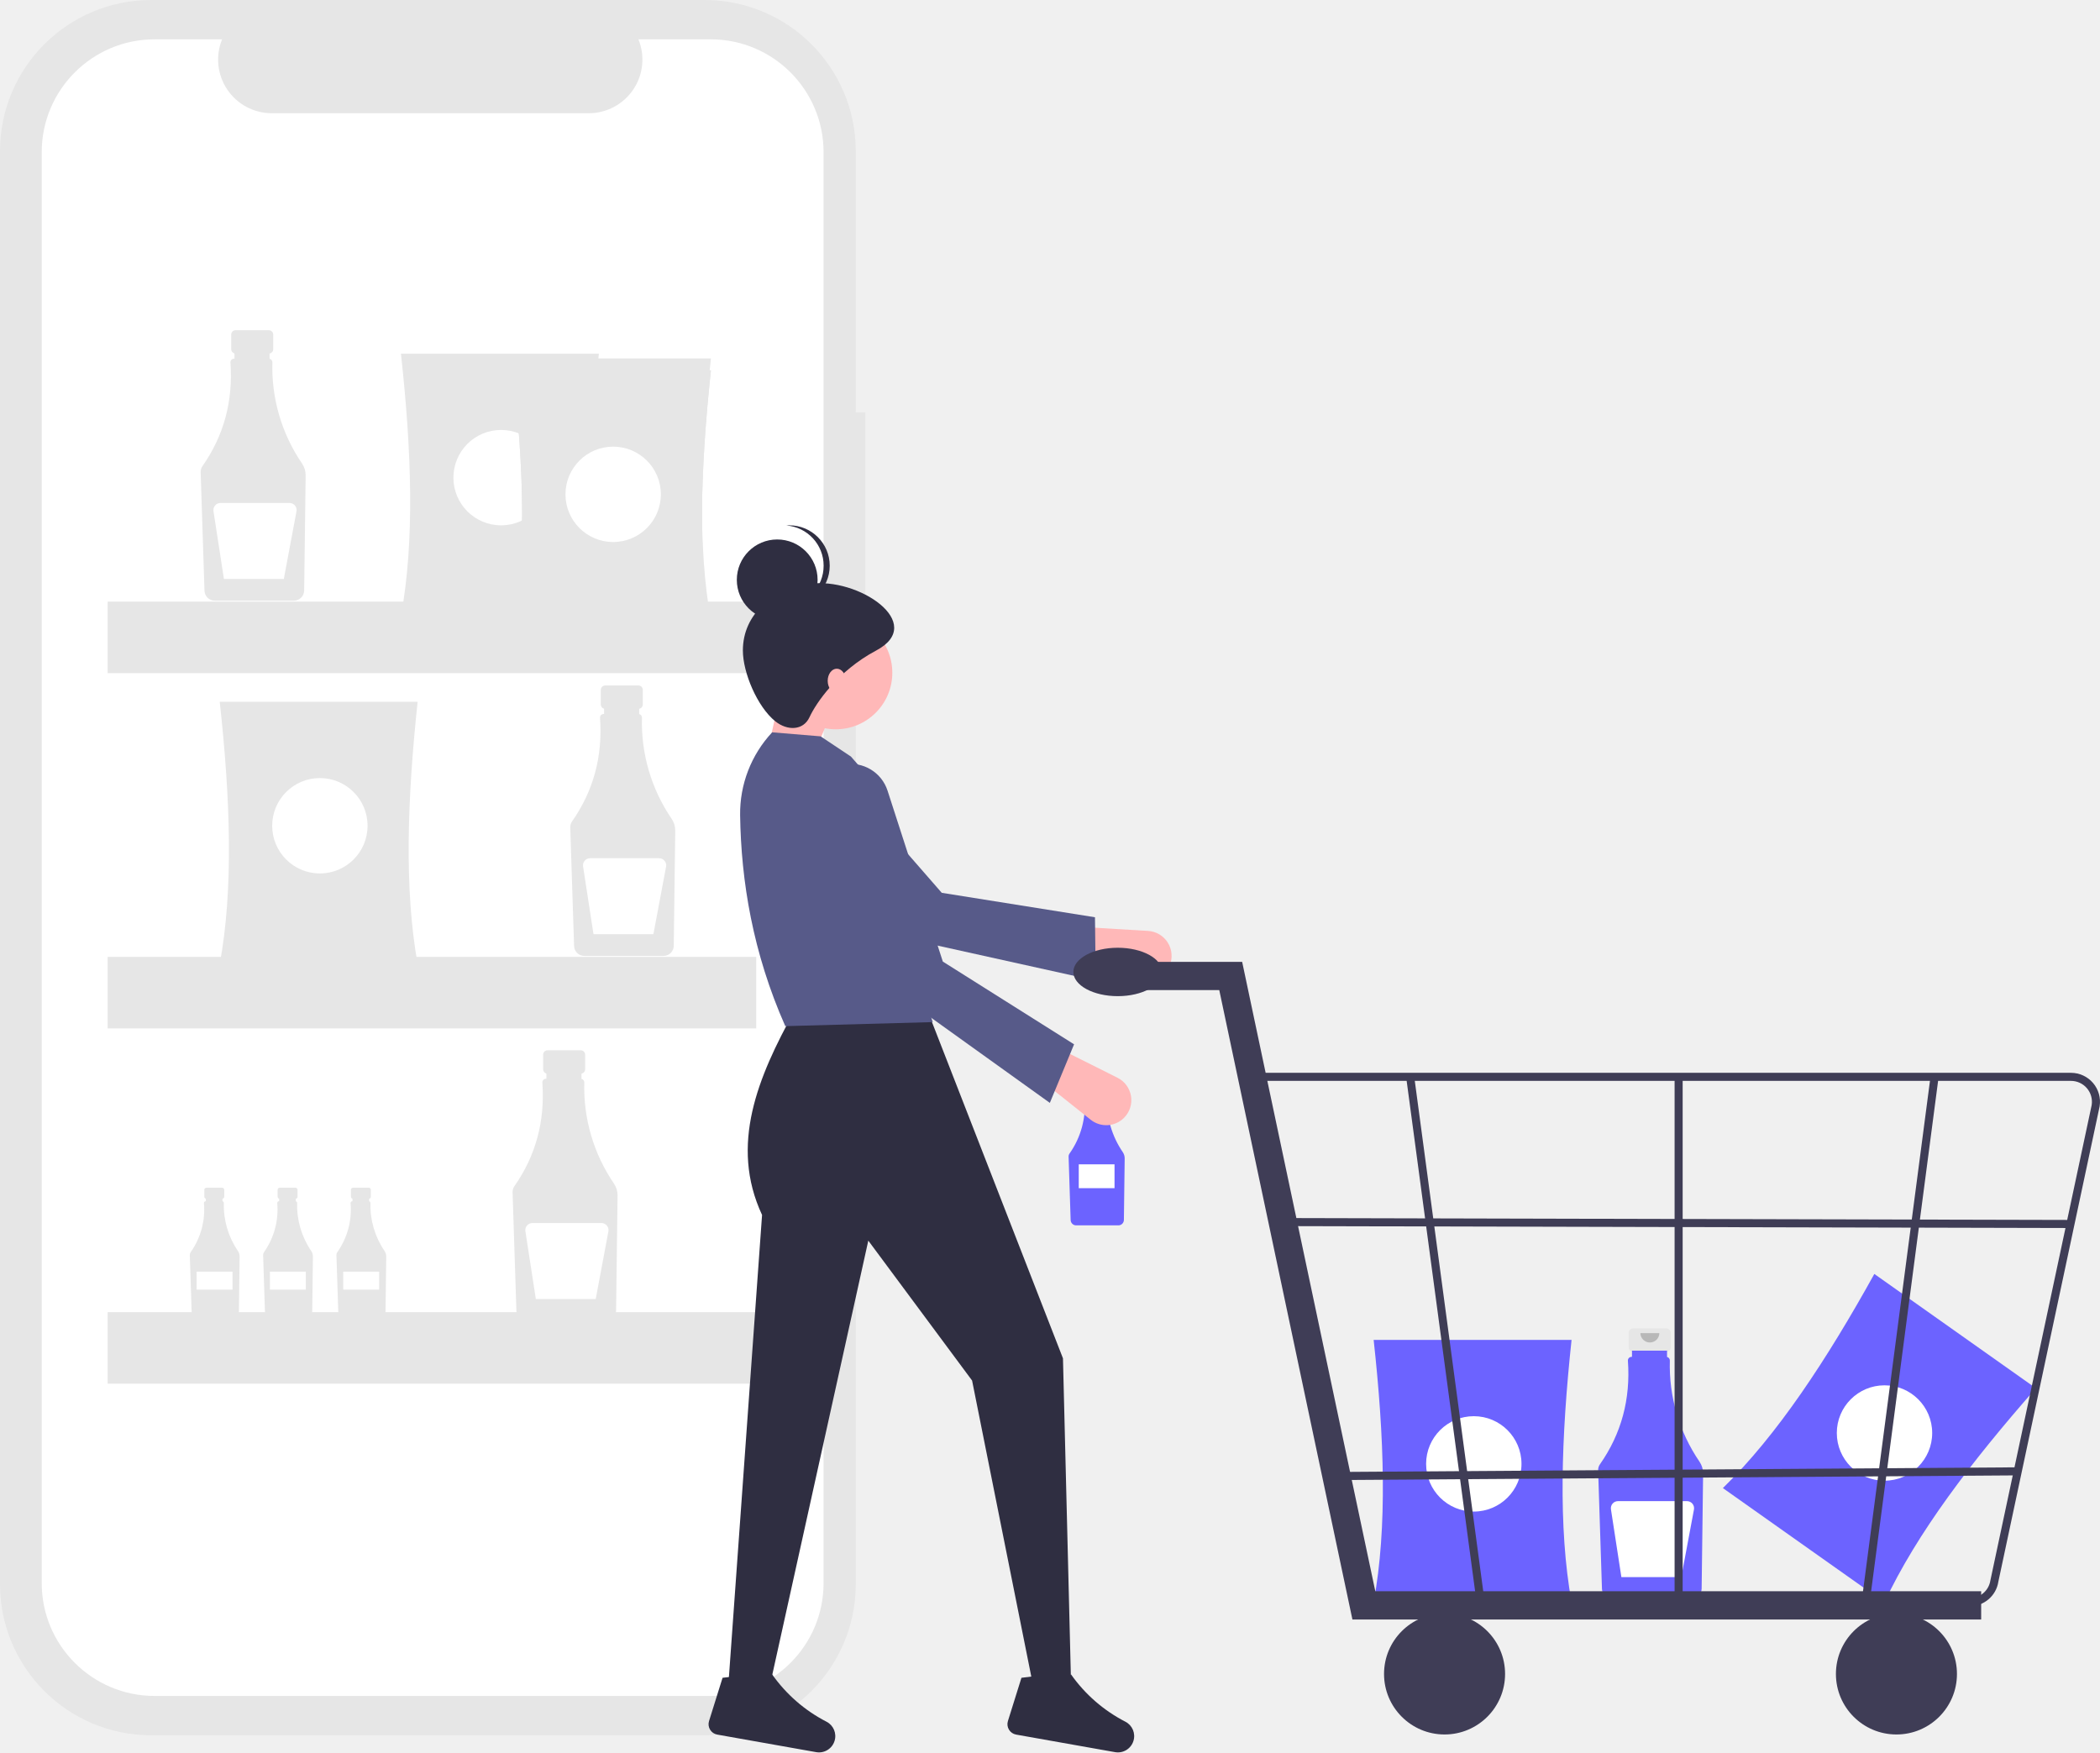
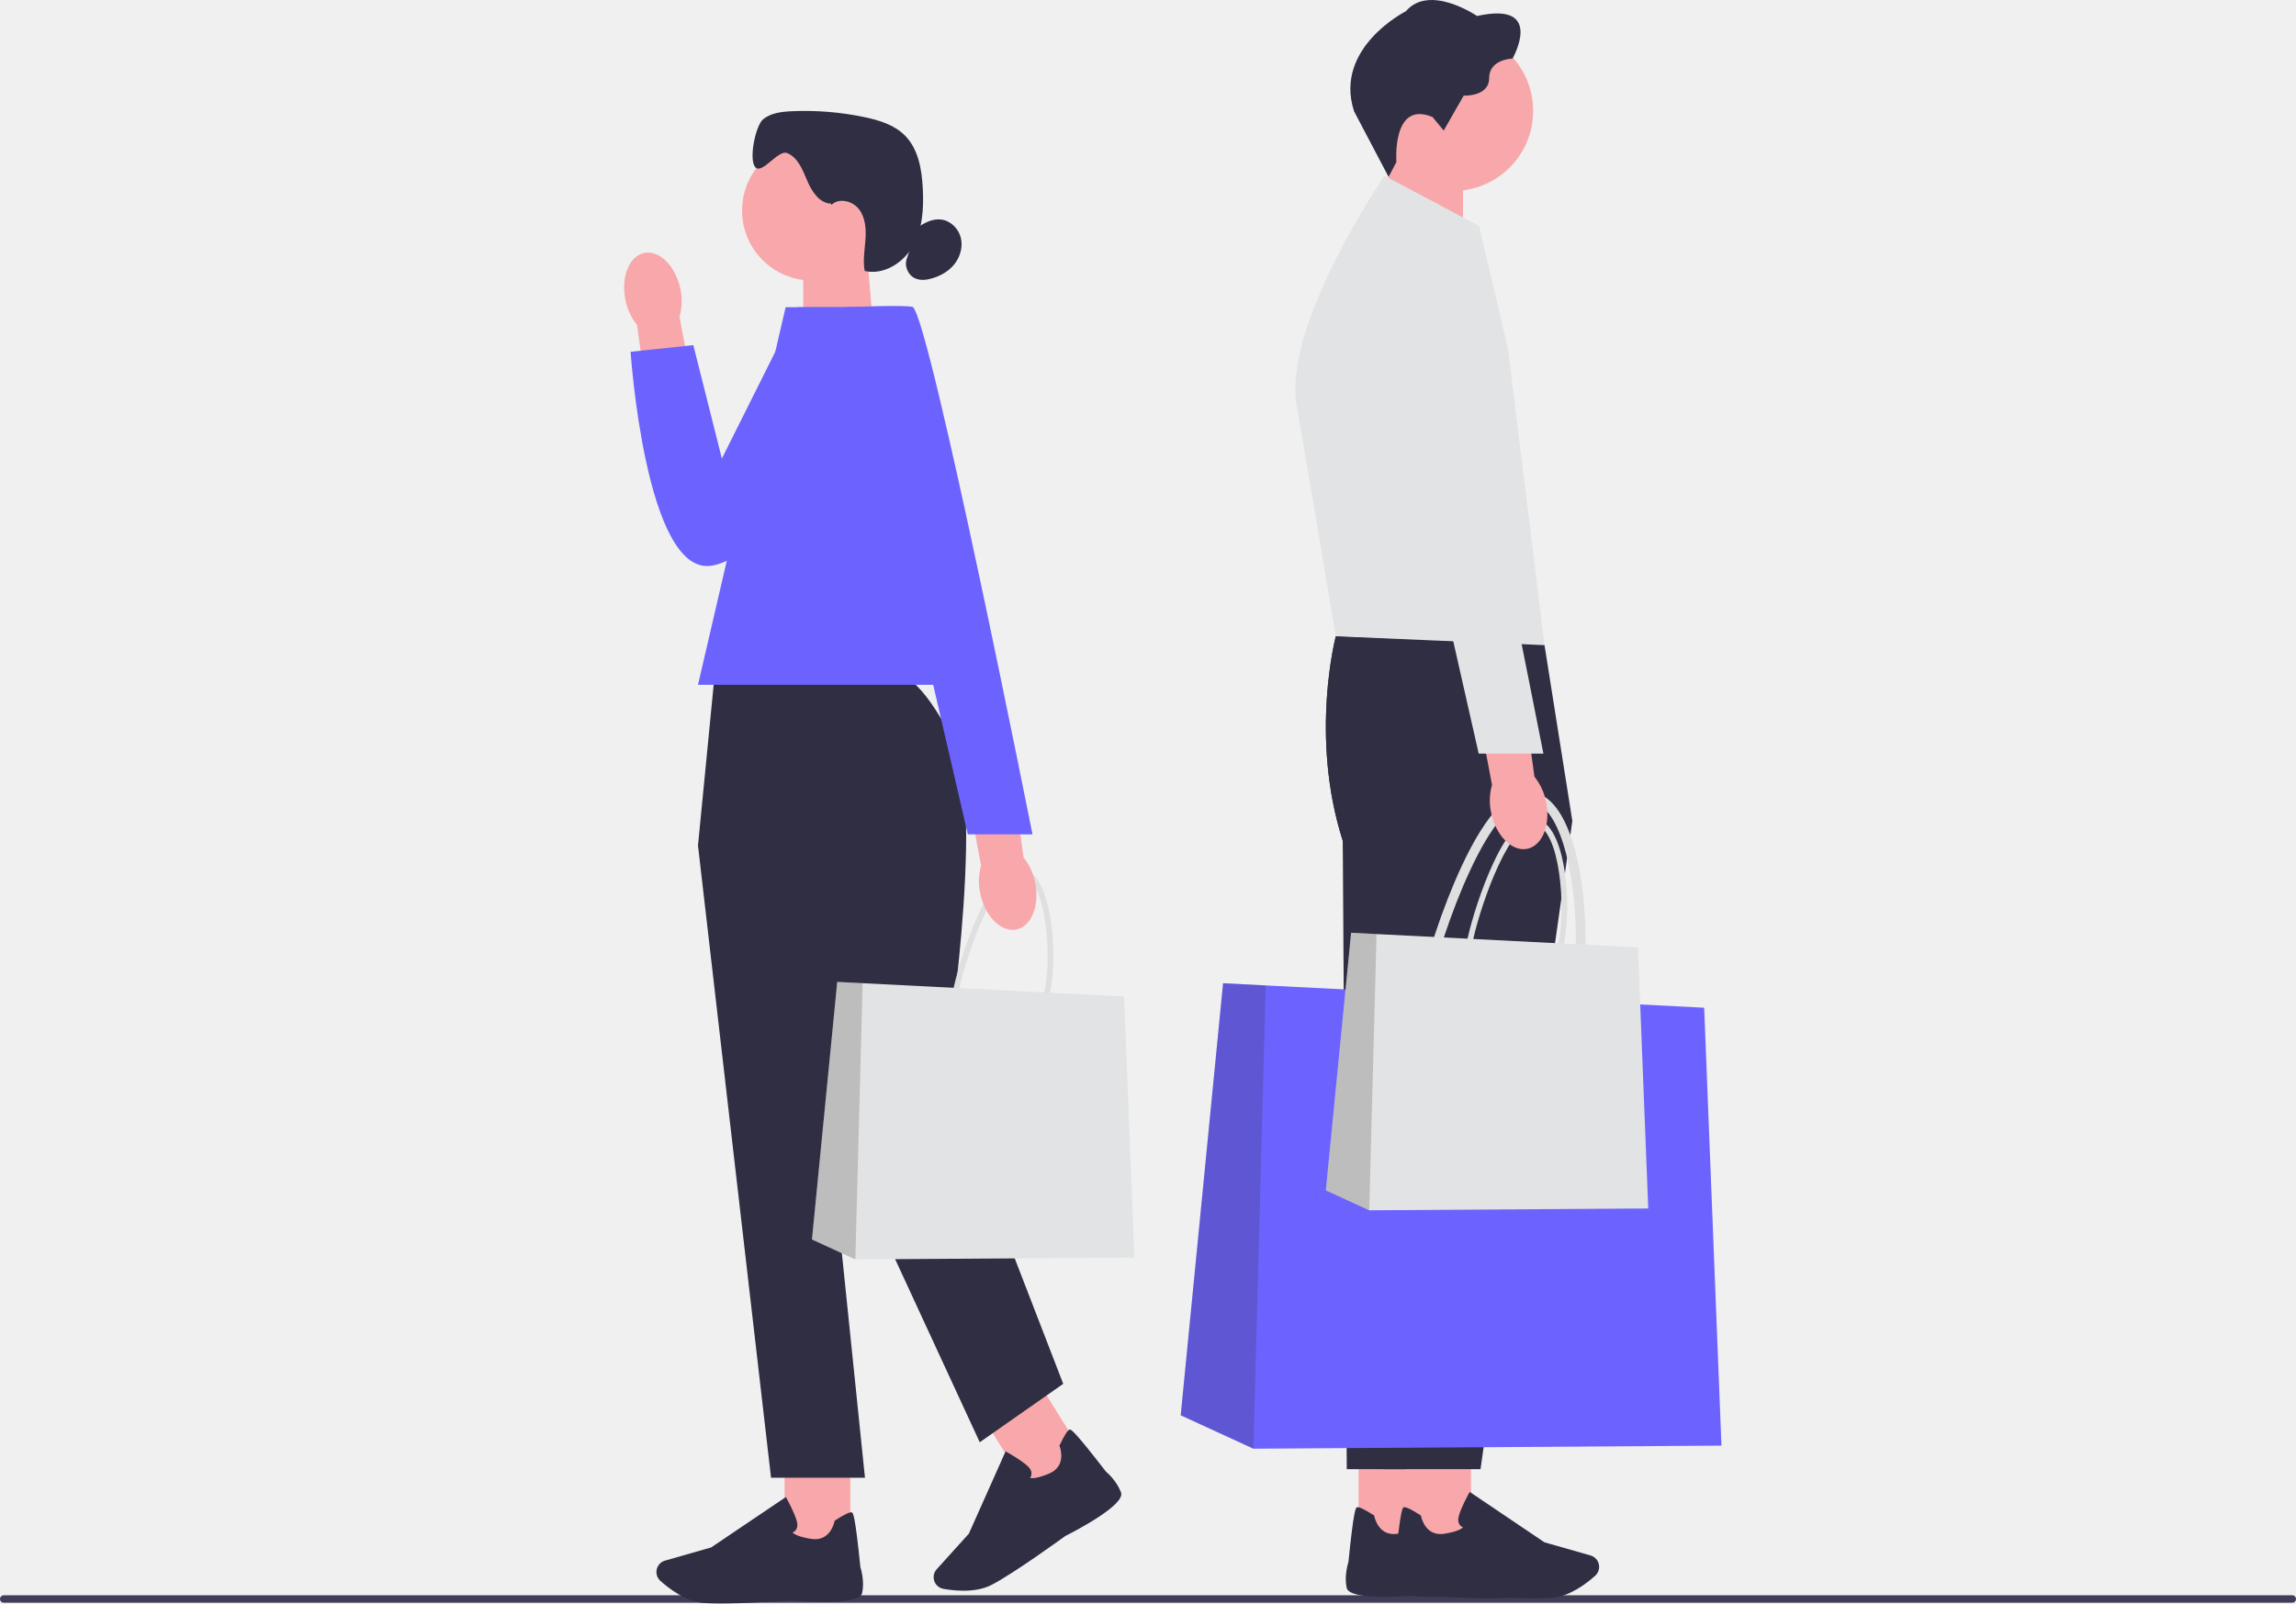
- <svg xmlns="http://www.w3.org/2000/svg" data-name="Layer 1" width="888" height="741.048" viewBox="0 0 888 741.048" version="1.1" id="svg1188">
-   <defs id="defs1192" />
-   <path d="M521.896,253.856H517.864v-110.453a63.927,63.927,0,0,0-63.927-63.927H219.927A63.927,63.927,0,0,0,156,143.403V749.357A63.927,63.927,0,0,0,219.927,813.284H453.937a63.927,63.927,0,0,0,63.927-63.927V332.478h4.032Z" transform="translate(-156 -79.47583)" fill="#e6e6e6" id="path1050" />
-   <path d="M456.516,96.107h-30.546a22.681,22.681,0,0,1-21,31.247H270.91a22.681,22.681,0,0,1-21-31.247h-28.53a47.74,47.74,0,0,0-47.74,47.74V748.912a47.74,47.74,0,0,0,47.74,47.74H456.516a47.74,47.74,0,0,0,47.74-47.74V143.848A47.74,47.74,0,0,0,456.516,96.107Z" transform="translate(-156 -79.47583)" fill="#fff" id="path1052" />
-   <path d="M269.672,219.111H255.633a1.861,1.861,0,0,0-1.861,1.861v6.162a1.861,1.861,0,0,0,1.861,1.861h2.327v9.233h9.386v-9.233h2.327a1.861,1.861,0,0,0,1.861-1.861v-6.162A1.861,1.861,0,0,0,269.672,219.111Z" transform="translate(-156 -79.47583)" fill="#e6e6e6" id="path1054" />
-   <path d="M283.734,275.507a72.178,72.178,0,0,1-12.557-42.794,1.522,1.522,0,0,0-1.188-1.519v-2.663H255.162v2.626h-.204a1.521,1.521,0,0,0-1.519,1.523q0.0.055.004.111,1.752,24.425-11.833,43.808a4.193,4.193,0,0,0-.759,2.541l1.621,50.151a4.341,4.341,0,0,0,4.304,4.19h33.537a4.343,4.343,0,0,0,4.307-4.264l.625-48.693A8.788,8.788,0,0,0,283.734,275.507Z" transform="translate(-156 -79.47583)" fill="#e6e6e6" id="path1056" />
-   <path d="M278.425,292.166H249.234a2.997,2.997,0,0,0-2.962,3.453l4.411,28.673h25.33l5.358-28.577a2.997,2.997,0,0,0-2.946-3.549Z" transform="translate(-156 -79.47583)" fill="#fff" id="path1058" />
-   <path d="M425.957,369.345H411.917a1.861,1.861,0,0,0-1.861,1.861v6.162a1.861,1.861,0,0,0,1.861,1.861h2.327v9.233h9.386V379.23h2.327a1.861,1.861,0,0,0,1.861-1.861v-6.162A1.861,1.861,0,0,0,425.957,369.345Z" transform="translate(-156 -79.47583)" fill="#e6e6e6" id="path1060" />
-   <path d="M440.019,425.742a72.178,72.178,0,0,1-12.557-42.794,1.522,1.522,0,0,0-1.188-1.519V378.767H411.446v2.626h-.204a1.521,1.521,0,0,0-1.519,1.523q0.0.055.004.111,1.752,24.425-11.833,43.808a4.193,4.193,0,0,0-.759,2.541l1.621,50.151a4.341,4.341,0,0,0,4.304,4.19h33.537a4.343,4.343,0,0,0,4.307-4.264l.625-48.693A8.788,8.788,0,0,0,440.019,425.742Z" transform="translate(-156 -79.47583)" fill="#e6e6e6" id="path1062" />
-   <path d="M434.71,442.401H405.518a2.997,2.997,0,0,0-2.962,3.453l4.411,28.673h25.33l5.358-28.577a2.997,2.997,0,0,0-2.946-3.549Z" transform="translate(-156 -79.47583)" fill="#fff" id="path1064" />
-   <path d="M249.935,581.733h-6.659a.883.883,0,0,0-.883.883v2.923a.883.883,0,0,0,.883.883h1.104v4.38h4.452v-4.38H249.935a.883.883,0,0,0,.883-.883v-2.923A.883.883,0,0,0,249.935,581.733Z" transform="translate(-156 -79.47583)" fill="#e6e6e6" id="path1066" />
-   <path d="M256.605,608.484a34.237,34.237,0,0,1-5.956-20.299.722.722,0,0,0-.564-.721v-1.263H243.052v1.245h-.097a.722.722,0,0,0-.721.723q0,.026.002.053a31.246,31.246,0,0,1-5.613,20.78,1.989,1.989,0,0,0-.36,1.205l.769,23.789a2.059,2.059,0,0,0,2.042,1.988h15.908a2.06,2.06,0,0,0,2.043-2.023l.296-23.097A4.168,4.168,0,0,0,256.605,608.484Z" transform="translate(-156 -79.47583)" fill="#e6e6e6" id="path1068" />
-   <rect x="83.137" y="537.753" width="15.179" height="7.59" fill="#fff" id="rect1070" />
-   <path d="M280.935,581.733h-6.659a.883.883,0,0,0-.883.883v2.923a.883.883,0,0,0,.883.883h1.104v4.38h4.452v-4.38H280.935a.883.883,0,0,0,.883-.883v-2.923A.883.883,0,0,0,280.935,581.733Z" transform="translate(-156 -79.47583)" fill="#e6e6e6" id="path1072" />
-   <path d="M287.605,608.484a34.237,34.237,0,0,1-5.956-20.299.722.722,0,0,0-.564-.721v-1.263H274.052v1.245h-.097a.722.722,0,0,0-.721.723q0,.026.002.053a31.246,31.246,0,0,1-5.613,20.78,1.989,1.989,0,0,0-.36,1.205l.769,23.789a2.059,2.059,0,0,0,2.042,1.988h15.908a2.06,2.06,0,0,0,2.043-2.023l.296-23.097A4.168,4.168,0,0,0,287.605,608.484Z" transform="translate(-156 -79.47583)" fill="#e6e6e6" id="path1074" />
-   <rect x="114.137" y="537.753" width="15.179" height="7.59" fill="#fff" id="rect1076" />
-   <path d="M311.935,581.733h-6.659a.883.883,0,0,0-.883.883v2.923a.883.883,0,0,0,.883.883h1.104v4.38h4.452v-4.38H311.935a.883.883,0,0,0,.883-.883v-2.923A.883.883,0,0,0,311.935,581.733Z" transform="translate(-156 -79.47583)" fill="#e6e6e6" id="path1078" />
-   <path d="M318.605,608.484a34.237,34.237,0,0,1-5.956-20.299.722.722,0,0,0-.564-.721v-1.263H305.052v1.245h-.097a.722.722,0,0,0-.721.723q0,.026.002.053a31.246,31.246,0,0,1-5.613,20.78,1.989,1.989,0,0,0-.36,1.205l.769,23.789a2.059,2.059,0,0,0,2.042,1.988h15.908a2.06,2.06,0,0,0,2.043-2.023l.296-23.097A4.168,4.168,0,0,0,318.605,608.484Z" transform="translate(-156 -79.47583)" fill="#e6e6e6" id="path1080" />
-   <rect x="145.137" y="537.753" width="15.179" height="7.59" fill="#fff" id="rect1082" />
-   <path d="M401.567,523.613H387.528a1.861,1.861,0,0,0-1.861,1.861v6.162a1.861,1.861,0,0,0,1.861,1.861h2.327v9.233h9.386v-9.233h2.327a1.861,1.861,0,0,0,1.861-1.861v-6.162A1.861,1.861,0,0,0,401.567,523.613Z" transform="translate(-156 -79.47583)" fill="#e6e6e6" id="path1084" />
-   <path d="M415.629,580.01a72.178,72.178,0,0,1-12.557-42.794,1.522,1.522,0,0,0-1.188-1.519v-2.663H387.057v2.626h-.204a1.521,1.521,0,0,0-1.519,1.523q0.0.055.004.111,1.752,24.425-11.833,43.808a4.193,4.193,0,0,0-.759,2.541l1.621,50.151a4.341,4.341,0,0,0,4.304,4.19h33.537a4.343,4.343,0,0,0,4.307-4.264l.625-48.693A8.788,8.788,0,0,0,415.629,580.01Z" transform="translate(-156 -79.47583)" fill="#e6e6e6" id="path1086" />
-   <path d="M410.32,596.668H381.129a2.997,2.997,0,0,0-2.962,3.453l4.411,28.673h25.33l5.358-28.577a2.997,2.997,0,0,0-2.946-3.549Z" transform="translate(-156 -79.47583)" fill="#fff" id="path1088" />
-   <path d="M409.232,339.938H325.544c5.851-31.633,4.505-69.832,0-110.911h83.688C404.847,270.107,403.536,308.305,409.232,339.938Z" transform="translate(-156 -79.47583)" fill="#e6e6e6" id="path1090" />
-   <circle cx="211.892" cy="201.982" r="20.166" fill="#fff" id="circle1092" />
-   <path d="M332.602,487.148H248.914c5.851-31.633,4.505-69.832,0-110.911H332.602C328.217,417.316,326.907,455.515,332.602,487.148Z" transform="translate(-156 -79.47583)" fill="#e6e6e6" id="path1094" />
-   <circle cx="135.262" cy="349.192" r="20.166" fill="#fff" id="circle1096" />
-   <path d="M456.621,346.996H372.933c5.851-31.633,4.505-69.832,0-110.911h83.688C452.236,277.165,450.926,315.363,456.621,346.996Z" transform="translate(-156 -79.47583)" fill="#e6e6e6" id="path1098" />
-   <circle cx="259.281" cy="209.04" r="20.166" fill="#fff" id="circle1100" />
-   <path d="M456.621,341.955H372.933c5.851-31.633,4.505-69.832,0-110.911h83.688C452.236,272.123,450.926,310.322,456.621,341.955Z" transform="translate(-156 -79.47583)" fill="#e6e6e6" id="path1102" />
-   <circle cx="259.281" cy="203.998" r="20.166" fill="#fff" id="circle1104" />
-   <path d="M456.621,346.996H372.933c5.851-31.633,4.505-69.832,0-110.911h83.688C452.236,277.165,450.926,315.363,456.621,346.996Z" transform="translate(-156 -79.47583)" fill="#e6e6e6" id="path1106" />
-   <circle cx="259.281" cy="209.04" r="20.166" fill="#fff" id="circle1108" />
-   <rect x="45.525" y="254.413" width="274.254" height="30.249" fill="#e6e6e6" id="rect1110" />
-   <rect x="45.525" y="404.647" width="274.254" height="30.249" fill="#e6e6e6" id="rect1112" />
-   <rect x="45.525" y="554.882" width="274.254" height="30.249" fill="#e6e6e6" id="rect1114" />
-   <path d="M952.855,757.075l-68.325-48.326c23.044-22.448,44.002-54.411,64.046-90.551l68.325,48.326C989.599,697.53,966.471,727.96,952.855,757.075Z" transform="translate(-156 -79.47583)" fill="#6c63ff" id="path1116" />
-   <circle cx="796.873" cy="605.982" r="20.166" fill="#fff" id="circle1118" />
-   <path d="M623.262,536.554h-7.5a.994.994,0,0,0-.994.994v3.292a.994.994,0,0,0,.994.994h1.243v4.932h5.014v-4.932h1.243a.994.994,0,0,0,.994-.994v-3.292A.994.994,0,0,0,623.262,536.554Z" transform="translate(-156 -79.47583)" fill="#e6e6e6" id="path1120" />
-   <path d="M630.774,566.682a38.558,38.558,0,0,1-6.708-22.861.813.813,0,0,0-.635-.812v-1.422h-7.921v1.403h-.109a.813.813,0,0,0-.812.814q0,.03.002.059a35.189,35.189,0,0,1-6.322,23.403,2.24,2.24,0,0,0-.405,1.357l.866,26.792a2.319,2.319,0,0,0,2.299,2.238h17.916a2.32,2.32,0,0,0,2.301-2.278l.334-26.012A4.695,4.695,0,0,0,630.774,566.682Z" transform="translate(-156 -79.47583)" fill="#6c63ff" id="path1122" />
-   <path d="M621.699,537.627a2.145,2.145,0,0,1-4.291,0" transform="translate(-156 -79.47583)" opacity="0.2" style="isolation:isolate" id="path1124" />
-   <rect x="456.161" y="492.368" width="15.124" height="10.083" fill="#fff" id="rect1126" />
-   <path d="M860.602,641.218H846.563a1.861,1.861,0,0,0-1.861,1.861v6.162a1.861,1.861,0,0,0,1.861,1.861h2.327v9.233h9.386v-9.233h2.327a1.861,1.861,0,0,0,1.861-1.861V643.079A1.861,1.861,0,0,0,860.602,641.218Z" transform="translate(-156 -79.47583)" fill="#e6e6e6" id="path1128" />
-   <path d="M874.664,697.615a72.178,72.178,0,0,1-12.557-42.794,1.522,1.522,0,0,0-1.188-1.519v-2.663H846.092v2.626h-.204a1.521,1.521,0,0,0-1.519,1.523q0.0.055.004.111,1.752,24.425-11.833,43.808a4.193,4.193,0,0,0-.759,2.541l1.621,50.151a4.341,4.341,0,0,0,4.304,4.19h33.537a4.343,4.343,0,0,0,4.307-4.264l.625-48.693A8.788,8.788,0,0,0,874.664,697.615Z" transform="translate(-156 -79.47583)" fill="#6c63ff" id="path1130" />
-   <path d="M857.676,643.226a4.016,4.016,0,0,1-8.031,0" transform="translate(-156 -79.47583)" opacity="0.2" style="isolation:isolate" id="path1132" />
-   <path d="M869.355,714.273H840.164a2.997,2.997,0,0,0-2.962,3.453l4.411,28.673h25.33l5.358-28.577a2.997,2.997,0,0,0-2.946-3.549Z" transform="translate(-156 -79.47583)" fill="#fff" id="path1134" />
-   <path d="M820.546,756.996H736.858c5.851-31.633,4.505-69.832,0-110.911H820.546C816.161,687.164,814.851,725.362,820.546,756.996Z" transform="translate(-156 -79.47583)" fill="#6c63ff" id="path1136" />
-   <circle cx="623.206" cy="619.039" r="20.166" fill="#fff" id="circle1138" />
-   <polygon points="322.243 328.466 341.03 326.758 352.986 297.724 331.637 285.768 322.243 328.466" fill="#ffb8b8" id="polygon1140" />
-   <path d="M650.66,487.65v0a10.593,10.593,0,0,0-9.202-14.517l-29.17-1.739-4.295,14.282,30.029,8.247A10.593,10.593,0,0,0,650.66,487.65Z" transform="translate(-156 -79.47583)" fill="#ffb8b8" id="path1142" />
-   <path d="M619.339,494.163l-.321-26.8-64.793-10.339L504.31,399.777a16.338,16.338,0,0,0-21.294-2.912l0,0a16.338,16.338,0,0,0-2.846,24.922l41.18,50.678Z" transform="translate(-156 -79.47583)" fill="#575a89" id="path1144" />
-   <path d="M463.726,795.643h17.079L523.168,604.109l43.887,59.169,25.619,128.095h16.225l-3.416-137.488-57.216-146.882H491.906c-15.402,27.874-27.485,56.608-13.663,86.251Z" transform="translate(-156 -79.47583)" fill="#2f2e41" id="path1146" />
-   <path d="M582.204,807.276a4.457,4.457,0,0,0,3.476,5.718l41.793,7.417a6.876,6.876,0,0,0,7.801-4.713h0a6.834,6.834,0,0,0-3.342-8.126,63.902,63.902,0,0,1-23.048-20.038c-4.593,4.277-9.727,3.875-15.179.723l-5.782.723Z" transform="translate(-156 -79.47583)" fill="#2f2e41" id="path1148" />
-   <path d="M455.818,807.276a4.457,4.457,0,0,0,3.476,5.718l41.793,7.417a6.876,6.876,0,0,0,7.801-4.713h0a6.834,6.834,0,0,0-3.342-8.126,63.902,63.902,0,0,1-23.048-20.038c-4.593,4.277-9.727,3.875-15.179.723l-5.782.723Z" transform="translate(-156 -79.47583)" fill="#2f2e41" id="path1150" />
-   <circle cx="353.413" cy="284.487" r="23.911" fill="#ffb8b8" id="circle1152" />
-   <path d="M488.064,513.407,550.403,511.699l-18.308-57.62c11.377-18.239-.073-36.46-16.278-54.677l-12.809-8.54-20.495-1.708h0a50.314,50.314,0,0,0-13.549,35.05C469.369,452.032,474.297,482.324,488.064,513.407Z" transform="translate(-156 -79.47583)" fill="#575a89" id="path1154" />
-   <path d="M631.291,552.192h0a10.593,10.593,0,0,0-2.749-16.966L602.409,522.151l-9.567,11.441,24.363,19.395A10.593,10.593,0,0,0,631.291,552.192Z" transform="translate(-156 -79.47583)" fill="#ffb8b8" id="path1156" />
-   <path d="M599.933,545.858l10.248-24.765-55.502-34.994-23.37-72.268a16.338,16.338,0,0,0-18.432-11.054h0a16.338,16.338,0,0,0-12.421,21.793l17.923,62.791Z" transform="translate(-156 -79.47583)" fill="#575a89" id="path1158" />
-   <path d="M470.13,354.569c0,9.304,6.042,23.712,13.663,29.889,5.128,4.156,11.905,3.981,14.517-1.708,2.68-5.836,11.919-19.552,28.181-28.181,21.678-11.503-7.688-31.182-28.181-28.181C482.911,328.643,470.13,339.005,470.13,354.569Z" transform="translate(-156 -79.47583)" fill="#2f2e41" id="path1160" />
-   <circle cx="328.648" cy="245.205" r="17.079" fill="#2f2e41" id="circle1162" />
-   <path d="M504.289,318.703a17.069,17.069,0,0,0-15.798-17.015c.424-.032.849-.065,1.281-.065a17.079,17.079,0,0,1,0,34.159c-.432,0-.857-.033-1.281-.065A17.069,17.069,0,0,0,504.289,318.703Z" transform="translate(-156 -79.47583)" fill="#2f2e41" id="path1164" />
-   <ellipse cx="353.84" cy="287.903" rx="3.843" ry="5.124" fill="#ffb8b8" id="ellipse1166" />
-   <polygon points="837.751 684.845 571.879 684.845 515.578 418.694 467.529 418.694 467.529 406.752 525.258 406.752 581.559 672.902 837.751 672.902 837.751 684.845" fill="#3f3d56" id="polygon1168" />
-   <circle cx="610.841" cy="707.877" r="25.591" fill="#3f3d56" id="circle1170" />
-   <circle cx="801.923" cy="707.877" r="25.591" fill="#3f3d56" id="circle1172" />
-   <path d="M988.903,758.697H730.225L684.584,533.145h347.151a12.265,12.265,0,0,1,12.116,14.167l-42.833,201.025A12.204,12.204,0,0,1,988.903,758.697Zm-255.869-3.412H988.903a8.806,8.806,0,0,0,8.742-7.477l42.833-201.025a8.85,8.85,0,0,0-8.744-10.225H688.726Z" transform="translate(-156 -79.47583)" fill="#3f3d56" id="path1174" />
-   <polygon points="624.513 678.499 594.623 455.653 597.989 455.097 627.879 677.943 624.513 678.499" fill="#3f3d56" id="polygon1176" />
-   <polygon points="790.712 676.788 787.343 676.242 816.36 455.102 819.729 455.648 790.712 676.788" fill="#3f3d56" id="polygon1178" />
-   <rect x="708.115" y="455.375" width="3.412" height="222.846" fill="#3f3d56" id="rect1180" />
-   <rect x="865.451" y="431.522" width="3.412" height="330.296" transform="translate(112.3889 1382.904) rotate(-89.86127)" fill="#3f3d56" id="rect1182" />
-   <rect x="718.838" y="700.962" width="290.178" height="3.412" transform="translate(-160.7831 -73.5538) rotate(-0.39166)" fill="#3f3d56" id="rect1184" />
-   <ellipse cx="472.648" cy="411.017" rx="18.767" ry="10.237" fill="#3f3d56" id="ellipse1186" />
+ <svg xmlns="http://www.w3.org/2000/svg" width="731.67" height="511.12" viewBox="0 0 731.67 511.12" version="1.1" id="svg980">
+   <defs id="defs984" />
+   <path d="m0,509.7c0,.66.53,1.19,1.19,1.19h729.29c.66,0,1.19-.53,1.19-1.19s-.53-1.19-1.19-1.19H1.19c-.66,0-1.19.53-1.19,1.19Z" fill="#3f3d58" id="path911" />
+   <polygon points="440.61 79.12 466.22 87.54 466.22 50.67 442.98 50.67 440.61 79.12" fill="#f8a8ab" id="polygon913" />
+   <circle cx="463.05" cy="35.35" r="25.52" fill="#f8a8ab" id="circle915" />
+   <path d="m456.55,37.35l3.52,4.27,6.36-11.14s8.12.42,8.12-5.61,7.45-6.2,7.45-6.2c0,0,10.55-18.42-11.3-13.57,0,0-15.16-10.38-22.69-1.51,0,0-23.11,11.64-16.5,31.9l10.99,20.89,2.49-4.73s-1.51-19.85,11.56-14.32v.02Z" fill="#2f2e43" id="path917" />
+   <rect x="432.93" y="461.78" width="20.94" height="29.71" fill="#f8a8ab" id="rect919" />
+   <path d="m451.55,508.51c-3.58.32-21.5,1.74-22.4-2.37-.82-3.77.39-7.71.56-8.25,1.72-17.14,2.36-17.33,2.75-17.44.61-.18,2.39.67,5.28,2.53l.18.12.04.21c.05.27,1.33,6.56,7.4,5.59,4.16-.66,5.51-1.58,5.94-2.03-.35-.16-.79-.44-1.1-.92-.45-.7-.53-1.6-.23-2.68.78-2.85,3.12-7.06,3.22-7.23l.27-.48,23.8,16.06,14.7,4.2c1.11.32,2,1.11,2.45,2.17h0c.62,1.48.24,3.2-.96,4.28-2.67,2.4-7.97,6.51-13.54,7.02-1.48.14-3.44.19-5.64.19-9.19,0-22.61-.95-22.71-.97h0Z" fill="#2f2e43" id="path921" />
+   <path d="m480.61,205.64l-54.93-2.81s-8.42,31.92,2.22,65.18l1.28,200.29h31.04l29.26-206.61-8.87-56.05h0Z" fill="#2f2e43" id="path923" />
+   <path d="m471.35,72.03l-30.15-16s-32.49,47.48-28,73.2c4.5,25.72,12.48,73.6,12.48,73.6l66.51,2.81-11.61-94.29-9.23-39.32s0,0,0,0Z" fill="#e2e3e4" id="path925" />
+   <rect x="447.83" y="461.78" width="20.94" height="29.71" fill="#f8a8ab" id="rect927" />
+   <path d="m466.45,508.51c-3.58.32-21.5,1.74-22.4-2.37-.82-3.77.39-7.71.56-8.25,1.72-17.14,2.36-17.33,2.75-17.44.61-.18,2.39.67,5.28,2.53l.18.12.04.21c.05.27,1.33,6.56,7.4,5.59,4.16-.66,5.51-1.58,5.94-2.03-.35-.16-.79-.44-1.1-.92-.45-.7-.53-1.6-.23-2.68.78-2.85,3.12-7.06,3.22-7.23l.27-.48,23.8,16.06,14.7,4.2c1.11.32,2,1.11,2.45,2.17h0c.62,1.48.24,3.2-.96,4.28-2.67,2.4-7.97,6.51-13.54,7.02-1.48.14-3.44.19-5.64.19-9.19,0-22.61-.95-22.71-.97h0Z" fill="#2f2e43" id="path929" />
+   <path d="m492.19,205.64l-66.51-2.81s-8.42,31.92,2.22,65.18l12.86,200.29h31.04l29.26-206.61-8.87-56.05h0Z" fill="#2f2e43" id="path931" />
+   <path d="m485.25,336.46c-4.65,0-9.72-1.14-14.73-2.26-3.71-.83-6.98-1.04-9.6-1.2-3.98-.25-7.13-.45-8.88-2.78-1.73-2.3-1.73-6.21,0-13.92,2.3-10.24,7.42-26.6,13.68-40.06,8.09-17.36,15.86-25.35,23.11-23.72,9.71,2.18,13.58,18.39,15.03,27.85,2.02,13.21,1.84,28.91-.44,39.07h0c-3.02,13.45-9.95,17.01-18.18,17.01h.01Zm1.77-81.13c-5.33,0-11.87,7.78-18.57,22.18-6.17,13.25-11.21,29.36-13.48,39.45-1.45,6.48-1.61,10.01-.53,11.46.92,1.22,3.33,1.38,6.66,1.58,2.73.17,6.13.38,10.07,1.27,15.66,3.51,25.45,4.79,29.32-12.48,4.15-18.5.99-60.35-12.32-63.34-.38-.09-.77-.13-1.16-.13h.01Z" fill="#dfdfe0" id="path933" />
+   <polygon points="548.58 460.81 399.43 461.79 376.26 451.13 389.76 313.42 403.34 314.11 543.07 321.22 548.58 460.81" fill="#6c63ff" id="polygon935" />
+   <polygon points="399.43 461.79 376.26 451.13 389.76 313.42 403.34 314.11 399.43 461.79" fill="#272223" isolation="isolate" opacity=".2" id="polygon937" />
+   <path d="m487.5,311.06c-2.77,0-5.8-.68-8.78-1.35-2.21-.5-4.16-.62-5.73-.72-2.37-.15-4.25-.27-5.29-1.66-1.03-1.37-1.03-3.7,0-8.3,1.37-6.11,4.42-15.86,8.16-23.88,4.82-10.35,9.46-15.11,13.78-14.14,5.79,1.3,8.1,10.96,8.96,16.61,1.2,7.88,1.1,17.24-.26,23.29h0c-1.8,8.02-5.93,10.14-10.84,10.14h0Zm1.06-48.37c-3.18,0-7.08,4.64-11.07,13.23-3.68,7.9-6.69,17.5-8.03,23.52-.87,3.86-.96,5.97-.31,6.83.55.73,1.98.82,3.97.94,1.63.1,3.65.23,6,.76,9.33,2.09,15.17,2.85,17.48-7.44,2.47-11.03.59-35.98-7.34-37.76-.23-.05-.46-.08-.69-.08h-.01Z" fill="#dfdfe0" id="path939" />
+   <polygon points="525.25 385.21 436.33 385.79 422.51 379.44 430.56 297.33 438.66 297.74 521.97 301.98 525.25 385.21" fill="#e2e3e4" id="polygon941" />
+   <polygon points="436.33 385.79 422.51 379.44 430.56 297.33 438.66 297.74 436.33 385.79" fill="#272223" isolation="isolate" opacity=".2" id="polygon943" />
+   <path id="uuid-2ebd868f-c256-4818-ab73-e4d3dd12d9e3-46-44-87-46-99-266-52" d="m492.7,255.64c1.49,7.32-1.24,14.01-6.08,14.94s-9.97-4.26-11.45-11.58c-.63-2.92-.53-5.94.29-8.82l-5.89-31.11,15.22-2.41,4.19,30.92c1.89,2.36,3.16,5.12,3.72,8.06h0Z" fill="#f8a8ab" />
+   <path d="m433,71.45s22.26-2.82,24.92,3.83,33.92,164.94,33.92,164.94h-20.62l-38.22-168.77s0,0,0,0Z" fill="#e2e3e4" id="path946" />
+   <polygon points="278.34 105.33 255.98 112.68 255.98 80.5 276.27 80.5 278.34 105.33" fill="#f8a8ab" id="polygon948" />
+   <circle cx="258.75" cy="67.13" r="22.28" fill="#f8a8ab" id="circle950" />
+   <path d="m264.87,64.92c-3.73-.11-6.18-3.88-7.63-7.32s-2.94-7.39-6.4-8.81c-2.83-1.16-7.82,6.69-10.05,4.6-2.33-2.18-.06-13.37,2.41-15.38s5.85-2.4,9.03-2.55c7.76-.36,15.57.27,23.18,1.86,4.71.98,9.55,2.46,12.95,5.86,4.3,4.32,5.4,10.83,5.71,16.92.32,6.23-.04,12.75-3.07,18.2-3.03,5.45-9.37,9.47-15.45,8.08-.61-3.3.01-6.69.25-10.05.23-3.35-.01-6.97-2.06-9.64s-6.42-3.73-8.8-1.36" fill="#2f2e43" id="path952" />
+   <path d="m292.28,72.64c2.23-1.63,4.9-3,7.64-2.66,2.96.36,5.47,2.8,6.23,5.69s-.09,6.07-1.93,8.43c-1.83,2.36-4.56,3.92-7.44,4.7-1.67.45-3.5.64-5.09-.04-2.34-1.01-3.61-4-2.69-6.38" fill="#2f2e43" id="path954" />
+   <rect x="250.02" y="463.43" width="20.94" height="29.71" fill="#f8a8ab" id="rect956" />
+   <path d="m229.62,511.12c-2.2,0-4.16-.05-5.64-.19-5.56-.51-10.87-4.62-13.54-7.02-1.2-1.08-1.58-2.8-.96-4.28h0c.45-1.06,1.34-1.86,2.45-2.17l14.7-4.2,23.8-16.06.27.48c.1.18,2.44,4.39,3.22,7.23.3,1.08.22,1.98-.23,2.68-.31.48-.75.76-1.1.92.43.45,1.78,1.37,5.94,2.03,6.07.96,7.35-5.33,7.4-5.59l.04-.21.18-.12c2.89-1.86,4.67-2.71,5.28-2.53.38.11,1.02.31,2.75,17.44.17.54,1.38,4.48.56,8.25-.89,4.1-18.81,2.69-22.4,2.37-.1.01-13.52.97-22.71.97h-.01Z" fill="#2f2e43" id="path958" />
+   <rect x="319.09" y="443.36" width="20.94" height="29.71" transform="translate(-192.55 243.81) rotate(-31.95)" fill="#f8a8ab" id="rect960" />
+   <path d="m306.98,507.05c-2.46,0-4.72-.3-6.33-.58-1.58-.28-2.82-1.54-3.08-3.12h0c-.18-1.14.15-2.29.93-3.14l10.25-11.34,11.7-26.22.48.26c.18.1,4.39,2.43,6.56,4.43.83.76,1.24,1.57,1.22,2.4-.01.58-.23,1.04-.45,1.37.6.16,2.23.22,6.11-1.42,5.66-2.39,3.42-8.41,3.32-8.66l-.08-.2.09-.19c1.47-3.11,2.52-4.77,3.14-4.94.39-.11,1.03-.28,11.56,13.35.43.36,3.54,3.07,4.84,6.7,1.41,3.95-14.54,12.24-17.75,13.86-.1.08-16.79,12.21-23.65,15.66-2.72,1.37-5.94,1.79-8.87,1.79h0Z" fill="#2f2e43" id="path962" />
+   <path d="m286.38,214.98h-58.63l-5.32,54.54,23.28,201.52h29.93l-11.97-116.39,48.55,105.08,26.6-18.62-37.91-98.1s13.54-85.46,2.9-106.75-17.43-21.28-17.43-21.28h0Z" fill="#2f2e43" id="path964" />
+   <polygon points="315.54 218.3 222.43 218.3 250.36 97.92 290.93 97.92 315.54 218.3" fill="#6c63ff" id="polygon966" />
+   <path id="uuid-f899ad7f-3d0f-4b30-ad3c-9c1473a48add-47-45-88-47-100-267-53" d="m199.3,95.55c-1.49-7.32,1.24-14.01,6.08-14.94s9.97,4.26,11.45,11.58c.63,2.92.53,5.94-.29,8.82l5.89,31.11-15.22,2.41-4.19-30.92c-1.89-2.36-3.16-5.12-3.72-8.06h0Z" fill="#f8a8ab" />
+   <path d="m289.94,97.92h-35.78l-24.12,48.24-9.1-36.15-19.99,2.12s4.73,70.63,25.4,68.24c20.67-2.39,68.88-66.02,63.58-82.46h.01Z" fill="#6c63ff" id="path969" />
+   <path d="m323.73,326.73c-2.77,0-5.8-.68-8.78-1.35-2.21-.5-4.16-.62-5.73-.72-2.37-.15-4.25-.27-5.29-1.66-1.03-1.37-1.03-3.7,0-8.3,1.37-6.11,4.42-15.86,8.16-23.88,4.82-10.35,9.46-15.11,13.78-14.14,5.79,1.3,8.1,10.96,8.96,16.61,1.2,7.88,1.1,17.24-.26,23.29h0c-1.8,8.02-5.93,10.14-10.84,10.14h0Zm1.06-48.37c-3.18,0-7.08,4.64-11.07,13.23-3.68,7.9-6.69,17.5-8.03,23.52-.87,3.86-.96,5.97-.31,6.83.55.73,1.98.82,3.97.94,1.63.1,3.65.23,6,.76,9.33,2.09,15.17,2.85,17.48-7.44,2.47-11.03.59-35.98-7.34-37.76-.23-.05-.46-.08-.69-.08h-.01Z" fill="#dfdfe0" id="path971" />
+   <polygon points="361.49 400.87 272.57 401.45 258.75 395.1 266.8 312.99 274.9 313.4 358.21 317.64 361.49 400.87" fill="#e2e3e4" id="polygon973" />
+   <polygon points="272.57 401.45 258.75 395.1 266.8 312.99 274.9 313.4 272.57 401.45" fill="#272223" isolation="isolate" opacity=".2" id="polygon975" />
+   <path id="uuid-aa721d86-32e3-4ace-957f-0814f6d1eb89-48-46-89-48-101-268-54" d="m329.89,281.37c1.49,7.32-1.24,14.01-6.08,14.94s-9.97-4.26-11.45-11.58c-.63-2.92-.53-5.94.29-8.82l-5.89-31.11,15.22-2.41,4.19,30.92c1.89,2.36,3.16,5.12,3.72,8.06h0Z" fill="#f8a8ab" />
+   <path d="m269.54,97.92s20.33-.86,21.39,0c5.55,4.53,38.1,168.04,38.1,168.04h-20.62l-38.87-168.04s0,0,0,0Z" fill="#6c63ff" id="path978" />
</svg>
